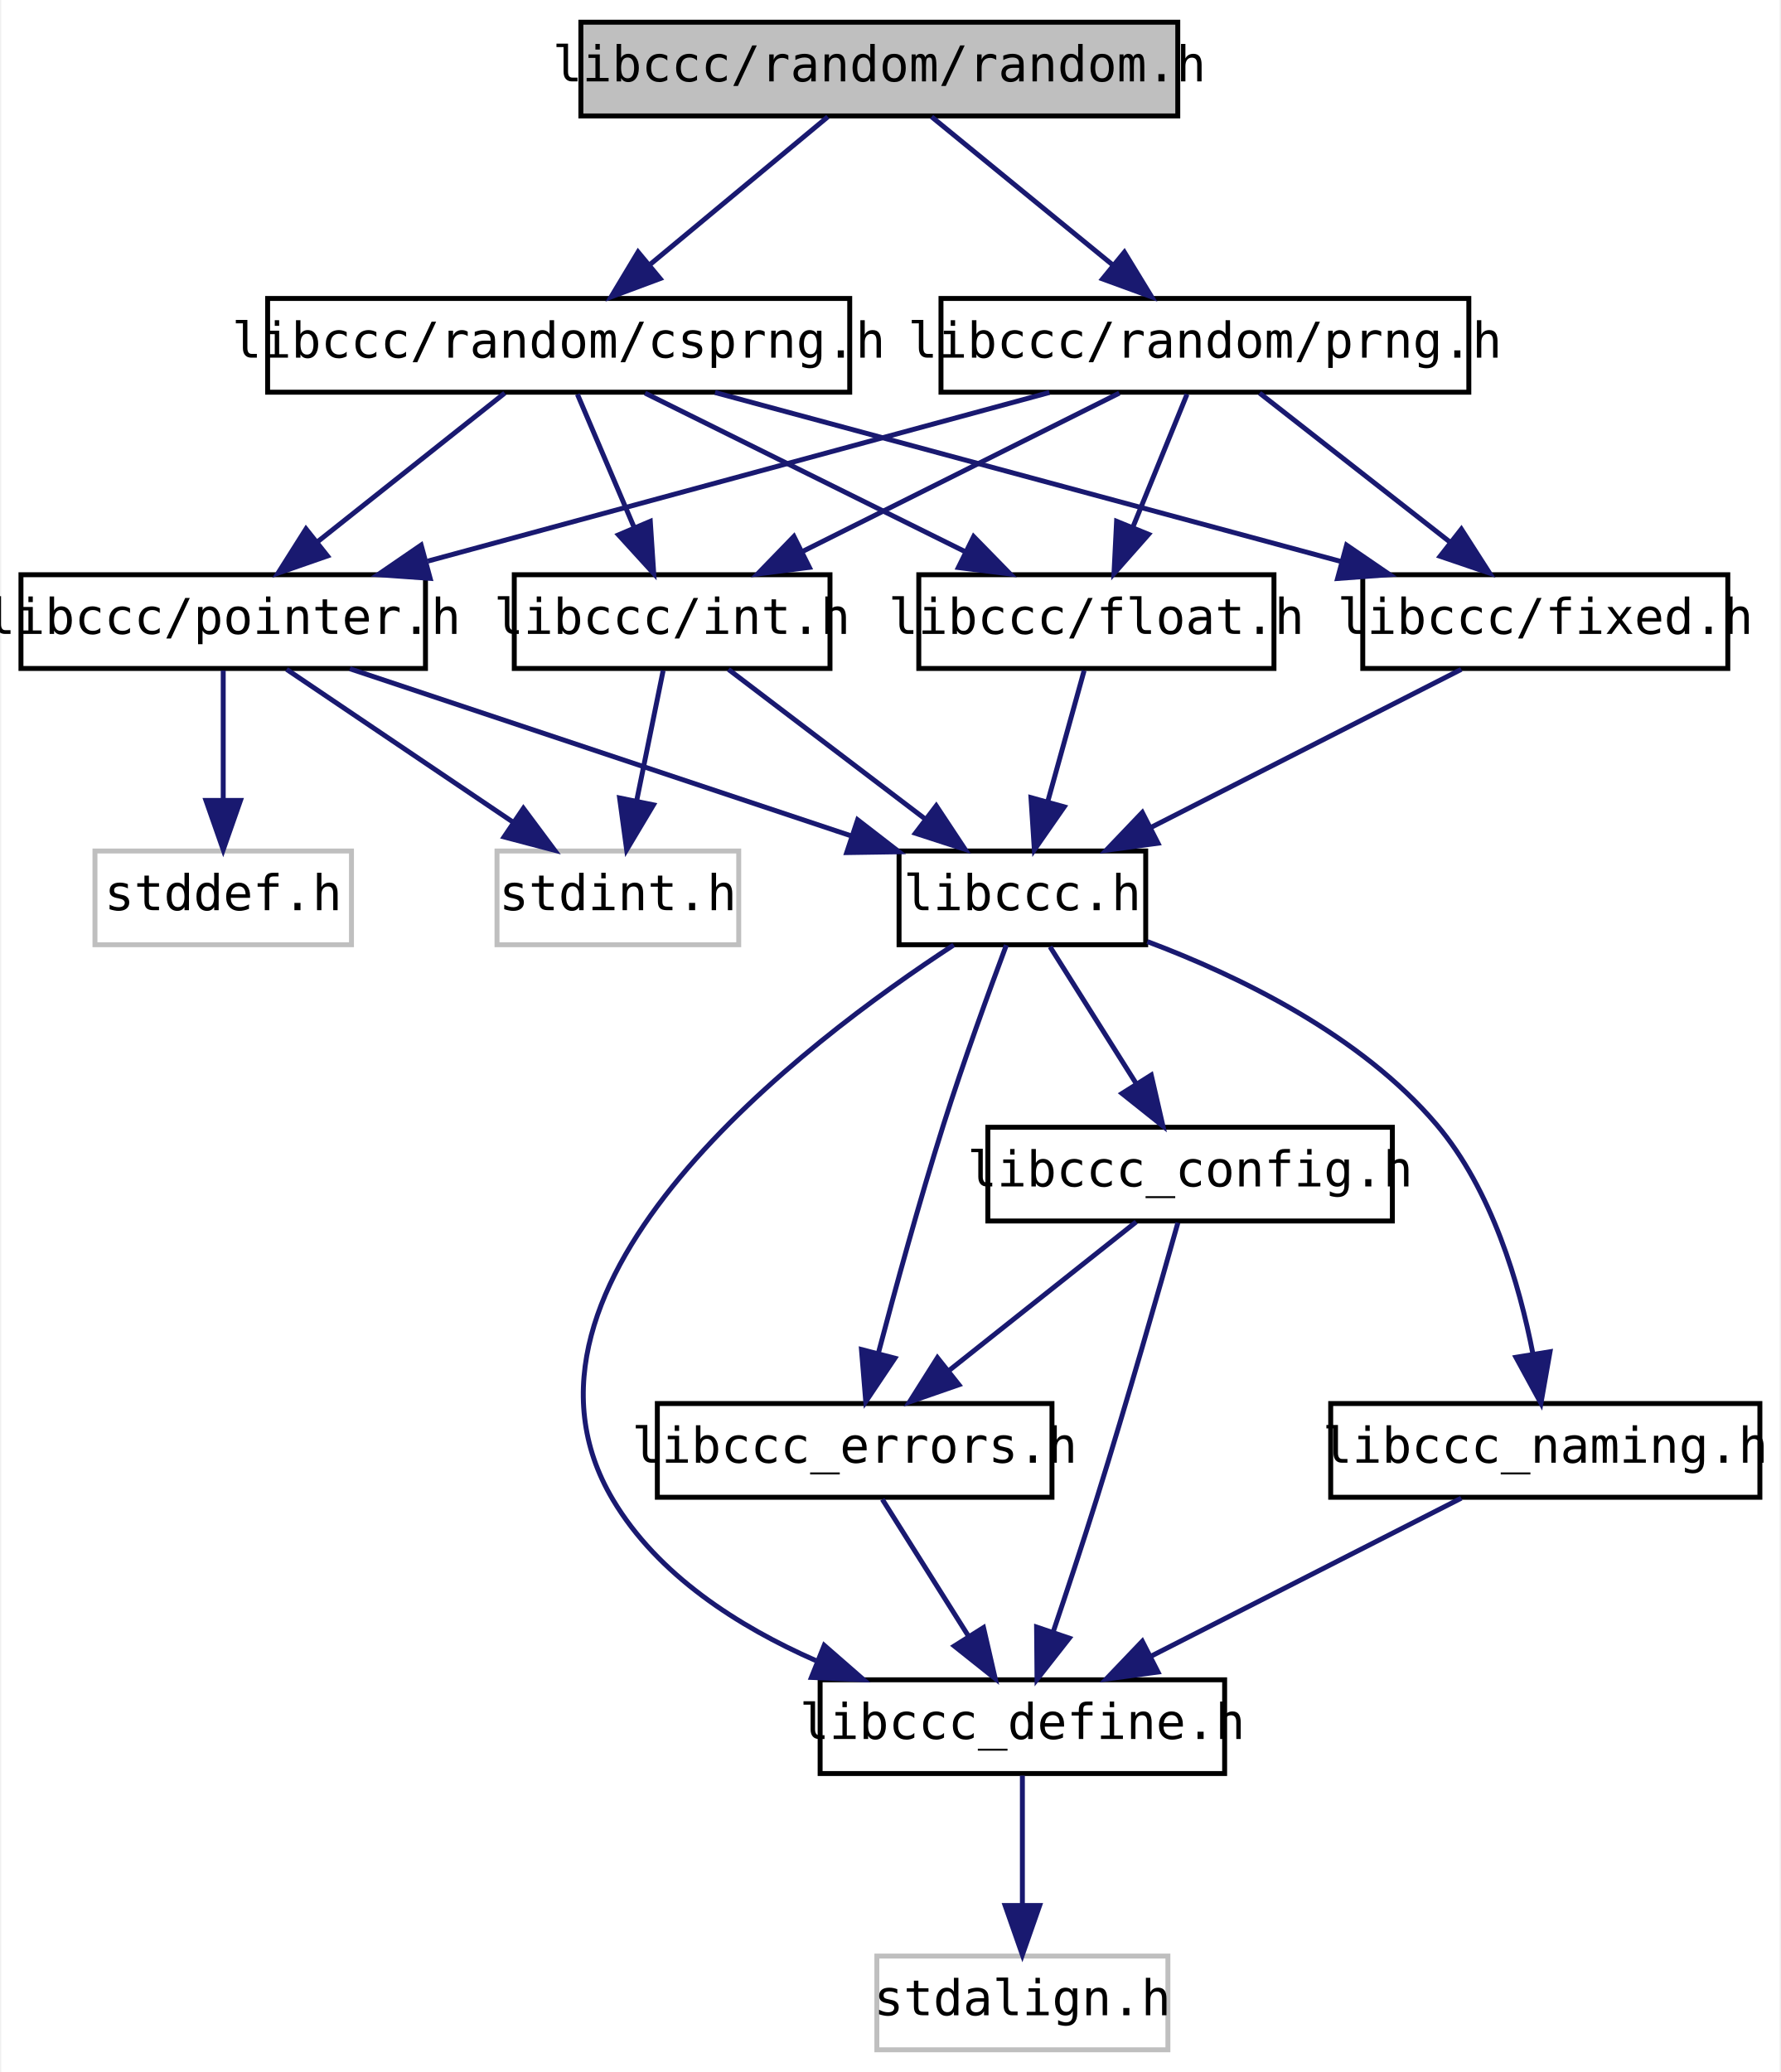
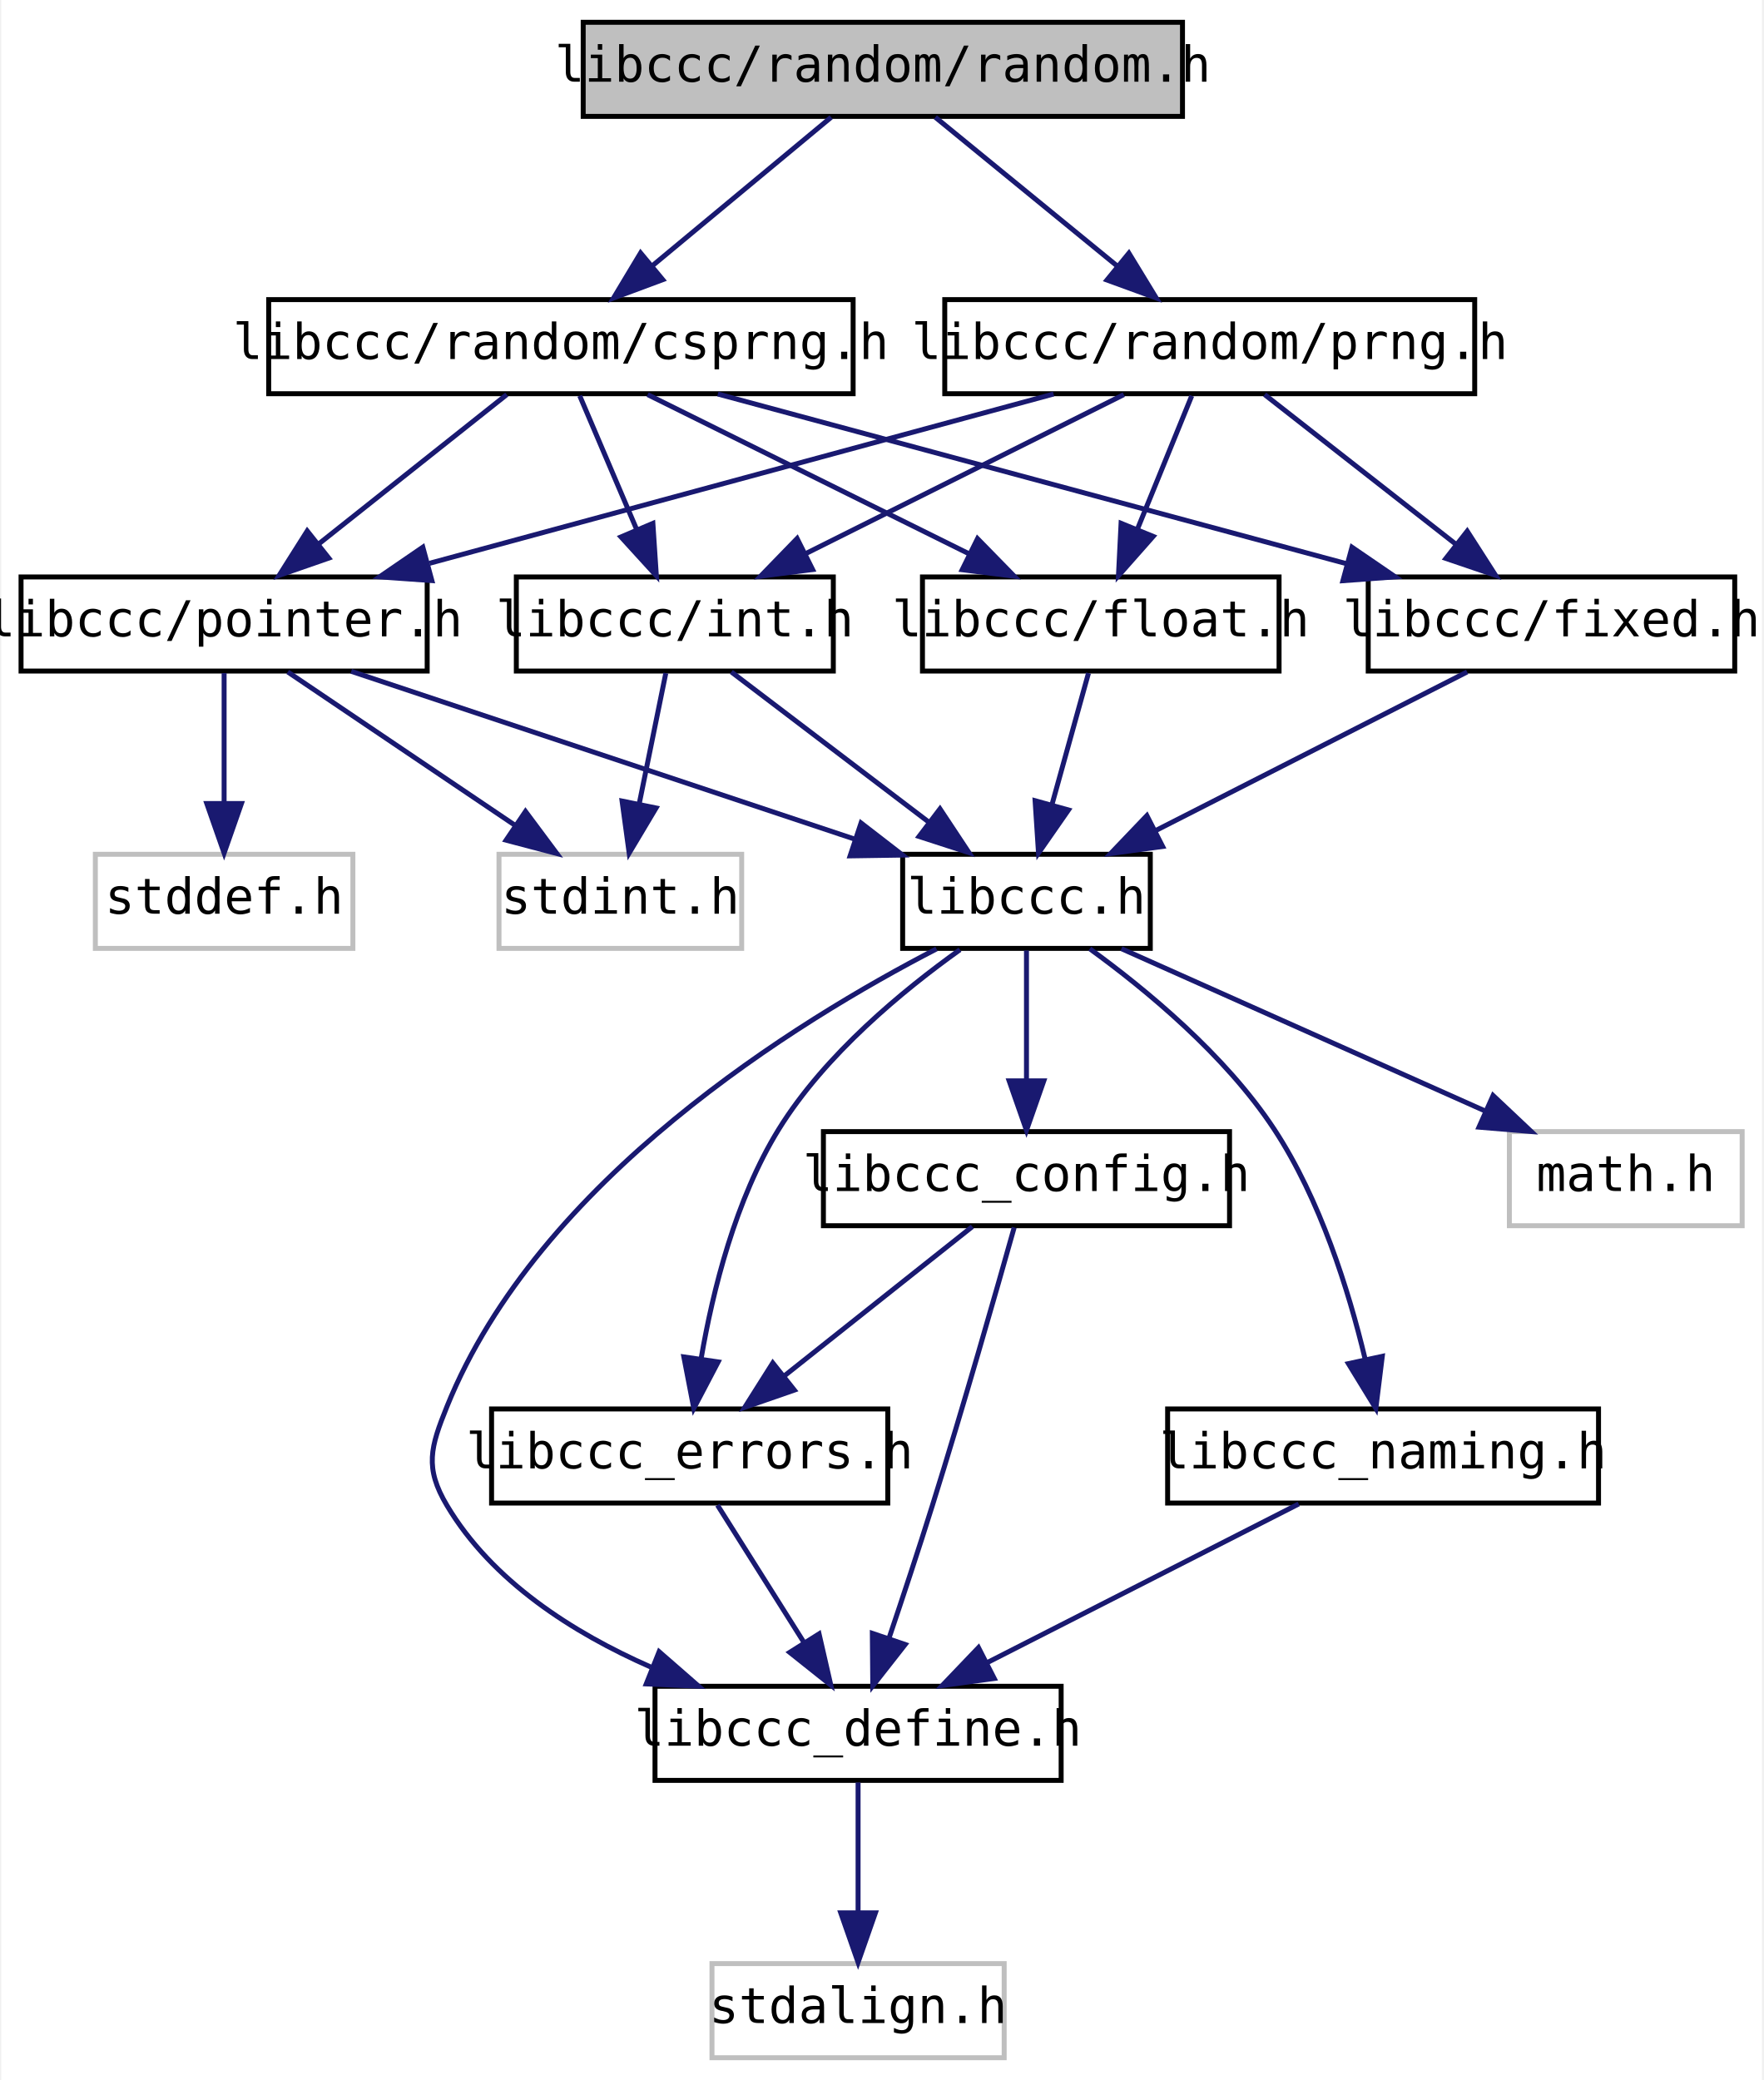
- <svg xmlns="http://www.w3.org/2000/svg" xmlns:xlink="http://www.w3.org/1999/xlink" width="361pt" height="420pt" viewBox="0.00 0.00 360.50 420.00">
+ <svg xmlns="http://www.w3.org/2000/svg" xmlns:xlink="http://www.w3.org/1999/xlink" width="356pt" height="420pt" viewBox="0.00 0.00 355.50 420.00">
  <g id="graph0" class="graph" transform="scale(1 1) rotate(0) translate(4 416)">
-     <polygon fill="white" stroke="transparent" points="-4,4 -4,-416 356.5,-416 356.5,4 -4,4" />
+     <polygon fill="white" stroke="transparent" points="-4,4 -4,-416 351.5,-416 351.5,4 -4,4" />
    <g id="node1" class="node">
      <g id="a_node1">
        <a xlink:title=" ">
          <polygon fill="#bfbfbf" stroke="black" points="113.5,-392.5 113.5,-411.5 234.5,-411.5 234.5,-392.5 113.5,-392.5" />
          <text text-anchor="middle" x="174" y="-399.5" font-family="Consolas" font-size="10.00">libccc/random/random.h</text>
        </a>
      </g>
    </g>
    <g id="node2" class="node">
      <g id="a_node2">
-         <a xlink:href="prng_8h.html" target="_top" xlink:title=" ">
+         <a xlink:href="$prng_8h.html" xlink:title=" ">
          <polygon fill="white" stroke="black" points="186.5,-336.5 186.5,-355.5 293.5,-355.5 293.5,-336.5 186.5,-336.5" />
          <text text-anchor="middle" x="240" y="-343.5" font-family="Consolas" font-size="10.00">libccc/random/prng.h</text>
        </a>
      </g>
    </g>
    <g id="edge1" class="edge">
      <path fill="none" stroke="midnightblue" d="M184.6,-392.32C194.46,-384.26 209.35,-372.08 221.22,-362.37" />
      <polygon fill="midnightblue" stroke="midnightblue" points="223.68,-364.88 229.2,-355.83 219.25,-359.46 223.68,-364.88" />
    </g>
-     <g id="node15" class="node">
-       <g id="a_node15">
-         <a xlink:href="csprng_8h.html" target="_top" xlink:title=" ">
+     <g id="node16" class="node">
+       <g id="a_node16">
+         <a xlink:href="$csprng_8h.html" xlink:title=" ">
          <polygon fill="white" stroke="black" points="50,-336.5 50,-355.5 168,-355.5 168,-336.5 50,-336.5" />
          <text text-anchor="middle" x="109" y="-343.5" font-family="Consolas" font-size="10.00">libccc/random/csprng.h</text>
        </a>
      </g>
    </g>
-     <g id="edge22" class="edge">
+     <g id="edge23" class="edge">
      <path fill="none" stroke="midnightblue" d="M163.56,-392.32C153.85,-384.26 139.18,-372.08 127.5,-362.37" />
      <polygon fill="midnightblue" stroke="midnightblue" points="129.56,-359.53 119.63,-355.83 125.09,-364.92 129.56,-359.53" />
    </g>
    <g id="node3" class="node">
      <g id="a_node3">
-         <a xlink:href="int_8h.html" target="_top" xlink:title=" ">
+         <a xlink:href="$int_8h.html" xlink:title=" ">
          <polygon fill="white" stroke="black" points="100,-280.5 100,-299.5 164,-299.5 164,-280.5 100,-280.5" />
          <text text-anchor="middle" x="132" y="-287.5" font-family="Consolas" font-size="10.00">libccc/int.h</text>
        </a>
      </g>
    </g>
    <g id="edge2" class="edge">
      <path fill="none" stroke="midnightblue" d="M222.65,-336.32C205.33,-327.66 178.48,-314.24 158.5,-304.25" />
      <polygon fill="midnightblue" stroke="midnightblue" points="159.82,-301 149.31,-299.65 156.69,-307.26 159.82,-301" />
    </g>
-     <g id="node11" class="node">
-       <g id="a_node11">
-         <a xlink:href="fixed_8h.html" target="_top" xlink:title=" ">
+     <g id="node12" class="node">
+       <g id="a_node12">
+         <a xlink:href="$fixed_8h.html" xlink:title=" ">
          <polygon fill="white" stroke="black" points="272,-280.5 272,-299.5 346,-299.5 346,-280.5 272,-280.5" />
          <text text-anchor="middle" x="309" y="-287.5" font-family="Consolas" font-size="10.00">libccc/fixed.h</text>
        </a>
      </g>
    </g>
-     <g id="edge14" class="edge">
+     <g id="edge15" class="edge">
      <path fill="none" stroke="midnightblue" d="M251.09,-336.32C261.49,-328.18 277.26,-315.84 289.72,-306.09" />
      <polygon fill="midnightblue" stroke="midnightblue" points="291.99,-308.75 297.71,-299.83 287.68,-303.24 291.99,-308.75" />
    </g>
-     <g id="node12" class="node">
-       <g id="a_node12">
-         <a xlink:href="float_8h.html" target="_top" xlink:title=" ">
+     <g id="node13" class="node">
+       <g id="a_node13">
+         <a xlink:href="$float_8h.html" xlink:title=" ">
          <polygon fill="white" stroke="black" points="182,-280.5 182,-299.5 254,-299.5 254,-280.5 182,-280.5" />
          <text text-anchor="middle" x="218" y="-287.5" font-family="Consolas" font-size="10.00">libccc/float.h</text>
        </a>
      </g>
    </g>
-     <g id="edge16" class="edge">
+     <g id="edge17" class="edge">
      <path fill="none" stroke="midnightblue" d="M236.37,-336.08C233.39,-328.77 229.07,-318.18 225.38,-309.1" />
      <polygon fill="midnightblue" stroke="midnightblue" points="228.58,-307.69 221.57,-299.75 222.1,-310.33 228.58,-307.69" />
    </g>
-     <g id="node13" class="node">
-       <g id="a_node13">
-         <a xlink:href="pointer_8h.html" target="_top" xlink:title=" ">
+     <g id="node14" class="node">
+       <g id="a_node14">
+         <a xlink:href="$pointer_8h.html" xlink:title=" ">
          <polygon fill="white" stroke="black" points="0,-280.5 0,-299.5 82,-299.5 82,-280.5 0,-280.5" />
          <text text-anchor="middle" x="41" y="-287.5" font-family="Consolas" font-size="10.00">libccc/pointer.h</text>
        </a>
      </g>
    </g>
-     <g id="edge18" class="edge">
+     <g id="edge19" class="edge">
      <path fill="none" stroke="midnightblue" d="M208.47,-336.44C174.41,-327.2 119.99,-312.44 82.48,-302.26" />
      <polygon fill="midnightblue" stroke="midnightblue" points="82.95,-298.76 72.38,-299.52 81.12,-305.51 82.95,-298.76" />
    </g>
    <g id="node4" class="node">
      <g id="a_node4">
        <a xlink:title=" ">
          <polygon fill="white" stroke="#bfbfbf" points="96.5,-224.5 96.5,-243.5 145.5,-243.5 145.5,-224.5 96.5,-224.5" />
          <text text-anchor="middle" x="121" y="-231.5" font-family="Consolas" font-size="10.00">stdint.h</text>
        </a>
      </g>
    </g>
    <g id="edge3" class="edge">
      <path fill="none" stroke="midnightblue" d="M130.18,-280.08C128.73,-272.93 126.63,-262.64 124.81,-253.69" />
      <polygon fill="midnightblue" stroke="midnightblue" points="128.21,-252.85 122.78,-243.75 121.35,-254.25 128.21,-252.85" />
    </g>
    <g id="node5" class="node">
      <g id="a_node5">
-         <a xlink:href="libccc_8h.html" target="_top" xlink:title=" ">
+         <a xlink:href="$libccc_8h.html" xlink:title=" ">
          <polygon fill="white" stroke="black" points="178,-224.5 178,-243.5 228,-243.5 228,-224.5 178,-224.5" />
          <text text-anchor="middle" x="203" y="-231.5" font-family="Consolas" font-size="10.00">libccc.h</text>
        </a>
      </g>
    </g>
    <g id="edge4" class="edge">
      <path fill="none" stroke="midnightblue" d="M143.41,-280.32C154.11,-272.18 170.34,-259.84 183.16,-250.09" />
      <polygon fill="midnightblue" stroke="midnightblue" points="185.54,-252.67 191.39,-243.83 181.31,-247.1 185.54,-252.67" />
    </g>
    <g id="node6" class="node">
      <g id="a_node6">
-         <a xlink:href="libccc__define_8h.html" target="_top" xlink:title=" ">
-           <polygon fill="white" stroke="black" points="162,-56.5 162,-75.5 244,-75.5 244,-56.5 162,-56.5" />
-           <text text-anchor="middle" x="203" y="-63.5" font-family="Consolas" font-size="10.00">libccc_define.h</text>
+         <a xlink:href="$libccc__define_8h.html" xlink:title=" ">
+           <polygon fill="white" stroke="black" points="128,-56.5 128,-75.5 210,-75.5 210,-56.5 128,-56.5" />
+           <text text-anchor="middle" x="169" y="-63.5" font-family="Consolas" font-size="10.00">libccc_define.h</text>
        </a>
      </g>
    </g>
    <g id="edge5" class="edge">
-       <path fill="none" stroke="midnightblue" d="M189.08,-224.45C159.26,-205.01 93.94,-155.78 120,-112 129.1,-96.72 145.39,-86.31 161.14,-79.39" />
-       <polygon fill="midnightblue" stroke="midnightblue" points="162.83,-82.48 170.82,-75.51 160.23,-75.98 162.83,-82.48" />
+       <path fill="none" stroke="midnightblue" d="M184.83,-224.39C156.84,-209.93 104.48,-177.79 86,-132 82.67,-123.76 81.45,-119.64 86,-112 95.1,-96.72 111.39,-86.31 127.14,-79.39" />
+       <polygon fill="midnightblue" stroke="midnightblue" points="128.83,-82.48 136.82,-75.51 126.23,-75.98 128.83,-82.48" />
    </g>
    <g id="node8" class="node">
      <g id="a_node8">
-         <a xlink:href="libccc__errors_8h.html" target="_top" xlink:title=" ">
-           <polygon fill="white" stroke="black" points="129,-112.5 129,-131.5 209,-131.5 209,-112.5 129,-112.5" />
-           <text text-anchor="middle" x="169" y="-119.5" font-family="Consolas" font-size="10.00">libccc_errors.h</text>
+         <a xlink:href="$libccc__errors_8h.html" xlink:title=" ">
+           <polygon fill="white" stroke="black" points="95,-112.5 95,-131.5 175,-131.5 175,-112.5 95,-112.5" />
+           <text text-anchor="middle" x="135" y="-119.5" font-family="Consolas" font-size="10.00">libccc_errors.h</text>
        </a>
      </g>
    </g>
    <g id="edge7" class="edge">
-       <path fill="none" stroke="midnightblue" d="M199.75,-224.43C196.38,-215.43 191.05,-200.81 187,-188 182.1,-172.47 177.21,-154.63 173.77,-141.58" />
-       <polygon fill="midnightblue" stroke="midnightblue" points="177.15,-140.69 171.25,-131.89 170.38,-142.45 177.15,-140.69" />
+       <path fill="none" stroke="midnightblue" d="M189.57,-224.23C178.22,-216.13 162.34,-203.1 153,-188 144.24,-173.84 139.66,-155.36 137.32,-141.72" />
+       <polygon fill="midnightblue" stroke="midnightblue" points="140.75,-141 135.83,-131.61 133.82,-142.01 140.75,-141" />
    </g>
    <g id="node9" class="node">
      <g id="a_node9">
-         <a xlink:href="libccc__config_8h.html" target="_top" xlink:title=" ">
-           <polygon fill="white" stroke="black" points="196,-168.5 196,-187.5 278,-187.5 278,-168.5 196,-168.5" />
-           <text text-anchor="middle" x="237" y="-175.5" font-family="Consolas" font-size="10.00">libccc_config.h</text>
+         <a xlink:href="$libccc__config_8h.html" xlink:title=" ">
+           <polygon fill="white" stroke="black" points="162,-168.5 162,-187.5 244,-187.5 244,-168.5 162,-168.5" />
+           <text text-anchor="middle" x="203" y="-175.5" font-family="Consolas" font-size="10.00">libccc_config.h</text>
        </a>
      </g>
    </g>
    <g id="edge9" class="edge">
-       <path fill="none" stroke="midnightblue" d="M208.61,-224.08C213.37,-216.53 220.32,-205.49 226.15,-196.23" />
-       <polygon fill="midnightblue" stroke="midnightblue" points="229.12,-198.08 231.49,-187.75 223.2,-194.35 229.12,-198.08" />
+       <path fill="none" stroke="midnightblue" d="M203,-224.08C203,-217.01 203,-206.86 203,-197.99" />
+       <polygon fill="midnightblue" stroke="midnightblue" points="206.5,-197.75 203,-187.75 199.5,-197.75 206.5,-197.75" />
    </g>
    <g id="node10" class="node">
      <g id="a_node10">
-         <a xlink:href="libccc__naming_8h.html" target="_top" xlink:title=" ">
-           <polygon fill="white" stroke="black" points="265.5,-112.5 265.5,-131.5 352.5,-131.5 352.5,-112.5 265.5,-112.5" />
-           <text text-anchor="middle" x="309" y="-119.5" font-family="Consolas" font-size="10.00">libccc_naming.h</text>
+         <a xlink:href="$libccc__naming_8h.html" xlink:title=" ">
+           <polygon fill="white" stroke="black" points="231.5,-112.5 231.5,-131.5 318.5,-131.5 318.5,-112.5 231.5,-112.5" />
+           <text text-anchor="middle" x="275" y="-119.5" font-family="Consolas" font-size="10.00">libccc_naming.h</text>
        </a>
      </g>
    </g>
    <g id="edge12" class="edge">
-       <path fill="none" stroke="midnightblue" d="M228.33,-225.14C246.95,-218.15 271.6,-206.18 287,-188 298.18,-174.8 303.75,-155.67 306.49,-141.57" />
-       <polygon fill="midnightblue" stroke="midnightblue" points="309.96,-142 308.12,-131.56 303.05,-140.87 309.96,-142" />
+       <path fill="none" stroke="midnightblue" d="M215.78,-224.42C227.03,-216.26 243.11,-203.02 253,-188 262.31,-173.85 268.07,-155.37 271.34,-141.73" />
+       <polygon fill="midnightblue" stroke="midnightblue" points="274.84,-142.13 273.54,-131.61 268,-140.65 274.84,-142.13" />
+     </g>
+     <g id="node11" class="node">
+       <g id="a_node11">
+         <a xlink:title=" ">
+           <polygon fill="white" stroke="#bfbfbf" points="300.5,-168.5 300.5,-187.5 347.5,-187.5 347.5,-168.5 300.5,-168.5" />
+           <text text-anchor="middle" x="324" y="-175.5" font-family="Consolas" font-size="10.00">math.h</text>
+         </a>
+       </g>
+     </g>
+     <g id="edge14" class="edge">
+       <path fill="none" stroke="midnightblue" d="M222.17,-224.44C241.91,-215.64 272.89,-201.81 295.49,-191.72" />
+       <polygon fill="midnightblue" stroke="midnightblue" points="297.21,-194.79 304.92,-187.52 294.36,-188.4 297.21,-194.79" />
    </g>
    <g id="node7" class="node">
      <g id="a_node7">
        <a xlink:title=" ">
-           <polygon fill="white" stroke="#bfbfbf" points="173.5,-0.5 173.5,-19.5 232.5,-19.5 232.5,-0.5 173.5,-0.5" />
-           <text text-anchor="middle" x="203" y="-7.5" font-family="Consolas" font-size="10.00">stdalign.h</text>
+           <polygon fill="white" stroke="#bfbfbf" points="139.5,-0.5 139.5,-19.5 198.5,-19.5 198.5,-0.5 139.5,-0.5" />
+           <text text-anchor="middle" x="169" y="-7.5" font-family="Consolas" font-size="10.00">stdalign.h</text>
        </a>
      </g>
    </g>
    <g id="edge6" class="edge">
-       <path fill="none" stroke="midnightblue" d="M203,-56.08C203,-49.01 203,-38.86 203,-29.99" />
-       <polygon fill="midnightblue" stroke="midnightblue" points="206.5,-29.75 203,-19.75 199.5,-29.75 206.5,-29.75" />
+       <path fill="none" stroke="midnightblue" d="M169,-56.08C169,-49.01 169,-38.86 169,-29.99" />
+       <polygon fill="midnightblue" stroke="midnightblue" points="172.5,-29.75 169,-19.75 165.5,-29.75 172.5,-29.75" />
    </g>
    <g id="edge8" class="edge">
-       <path fill="none" stroke="midnightblue" d="M174.61,-112.08C179.37,-104.53 186.32,-93.49 192.15,-84.23" />
-       <polygon fill="midnightblue" stroke="midnightblue" points="195.12,-86.08 197.49,-75.75 189.2,-82.35 195.12,-86.08" />
+       <path fill="none" stroke="midnightblue" d="M140.61,-112.08C145.37,-104.53 152.32,-93.49 158.15,-84.23" />
+       <polygon fill="midnightblue" stroke="midnightblue" points="161.12,-86.08 163.49,-75.75 155.2,-82.35 161.12,-86.08" />
    </g>
    <g id="edge10" class="edge">
-       <path fill="none" stroke="midnightblue" d="M234.52,-168.14C230.99,-155.6 224.25,-131.97 218,-112 215.23,-103.15 212,-93.37 209.24,-85.2" />
-       <polygon fill="midnightblue" stroke="midnightblue" points="212.51,-83.94 205.97,-75.6 205.88,-86.19 212.51,-83.94" />
+       <path fill="none" stroke="midnightblue" d="M200.52,-168.14C196.99,-155.6 190.25,-131.97 184,-112 181.23,-103.15 178,-93.37 175.24,-85.2" />
+       <polygon fill="midnightblue" stroke="midnightblue" points="178.51,-83.94 171.97,-75.6 171.88,-86.19 178.51,-83.94" />
    </g>
    <g id="edge11" class="edge">
-       <path fill="none" stroke="midnightblue" d="M226.07,-168.32C215.83,-160.18 200.28,-147.84 188,-138.09" />
-       <polygon fill="midnightblue" stroke="midnightblue" points="190.13,-135.31 180.12,-131.83 185.78,-140.79 190.13,-135.31" />
+       <path fill="none" stroke="midnightblue" d="M192.07,-168.32C181.83,-160.18 166.28,-147.84 154,-138.09" />
+       <polygon fill="midnightblue" stroke="midnightblue" points="156.13,-135.31 146.12,-131.83 151.78,-140.79 156.13,-135.31" />
    </g>
    <g id="edge13" class="edge">
-       <path fill="none" stroke="midnightblue" d="M291.97,-112.32C274.97,-103.66 248.62,-90.24 229.01,-80.25" />
-       <polygon fill="midnightblue" stroke="midnightblue" points="230.49,-77.08 219.99,-75.65 227.31,-83.31 230.49,-77.08" />
-     </g>
-     <g id="edge15" class="edge">
+       <path fill="none" stroke="midnightblue" d="M257.97,-112.32C240.97,-103.66 214.62,-90.24 195.01,-80.25" />
+       <polygon fill="midnightblue" stroke="midnightblue" points="196.49,-77.08 185.99,-75.65 193.31,-83.31 196.49,-77.08" />
+     </g>
+     <g id="edge16" class="edge">
      <path fill="none" stroke="midnightblue" d="M291.97,-280.32C274.97,-271.66 248.62,-258.24 229.01,-248.25" />
      <polygon fill="midnightblue" stroke="midnightblue" points="230.49,-245.08 219.99,-243.65 227.31,-251.31 230.49,-245.08" />
    </g>
-     <g id="edge17" class="edge">
+     <g id="edge18" class="edge">
      <path fill="none" stroke="midnightblue" d="M215.52,-280.08C213.51,-272.85 210.61,-262.41 208.11,-253.4" />
      <polygon fill="midnightblue" stroke="midnightblue" points="211.48,-252.45 205.43,-243.75 204.74,-254.32 211.48,-252.45" />
    </g>
-     <g id="edge20" class="edge">
+     <g id="edge21" class="edge">
      <path fill="none" stroke="midnightblue" d="M53.85,-280.32C66.22,-271.98 85.13,-259.21 99.74,-249.35" />
      <polygon fill="midnightblue" stroke="midnightblue" points="101.85,-252.15 108.18,-243.65 97.93,-246.35 101.85,-252.15" />
    </g>
-     <g id="edge21" class="edge">
+     <g id="edge22" class="edge">
      <path fill="none" stroke="midnightblue" d="M66.67,-280.44C94.08,-271.31 137.69,-256.77 168.19,-246.6" />
      <polygon fill="midnightblue" stroke="midnightblue" points="169.6,-249.82 177.98,-243.34 167.39,-243.18 169.6,-249.82" />
    </g>
-     <g id="node14" class="node">
-       <g id="a_node14">
+     <g id="node15" class="node">
+       <g id="a_node15">
        <a xlink:title=" ">
          <polygon fill="white" stroke="#bfbfbf" points="15,-224.5 15,-243.5 67,-243.5 67,-224.5 15,-224.5" />
          <text text-anchor="middle" x="41" y="-231.5" font-family="Consolas" font-size="10.00">stddef.h</text>
        </a>
      </g>
    </g>
-     <g id="edge19" class="edge">
+     <g id="edge20" class="edge">
      <path fill="none" stroke="midnightblue" d="M41,-280.08C41,-273.01 41,-262.86 41,-253.99" />
      <polygon fill="midnightblue" stroke="midnightblue" points="44.5,-253.75 41,-243.75 37.5,-253.75 44.5,-253.75" />
    </g>
-     <g id="edge23" class="edge">
+     <g id="edge24" class="edge">
      <path fill="none" stroke="midnightblue" d="M112.8,-336.08C115.91,-328.77 120.42,-318.18 124.29,-309.1" />
      <polygon fill="midnightblue" stroke="midnightblue" points="127.57,-310.32 128.27,-299.75 121.13,-307.58 127.57,-310.32" />
    </g>
-     <g id="edge24" class="edge">
+     <g id="edge25" class="edge">
      <path fill="none" stroke="midnightblue" d="M140.69,-336.44C175.07,-327.16 230.08,-312.31 267.79,-302.13" />
      <polygon fill="midnightblue" stroke="midnightblue" points="268.72,-305.5 277.46,-299.52 266.89,-298.74 268.72,-305.5" />
    </g>
-     <g id="edge25" class="edge">
+     <g id="edge26" class="edge">
      <path fill="none" stroke="midnightblue" d="M126.51,-336.32C144.07,-327.62 171.33,-314.12 191.53,-304.11" />
      <polygon fill="midnightblue" stroke="midnightblue" points="193.12,-307.23 200.53,-299.65 190.02,-300.96 193.12,-307.23" />
    </g>
-     <g id="edge26" class="edge">
+     <g id="edge27" class="edge">
      <path fill="none" stroke="midnightblue" d="M98.07,-336.32C87.83,-328.18 72.28,-315.84 60,-306.09" />
      <polygon fill="midnightblue" stroke="midnightblue" points="62.13,-303.31 52.12,-299.83 57.78,-308.79 62.13,-303.31" />
    </g>
  </g>
</svg>
